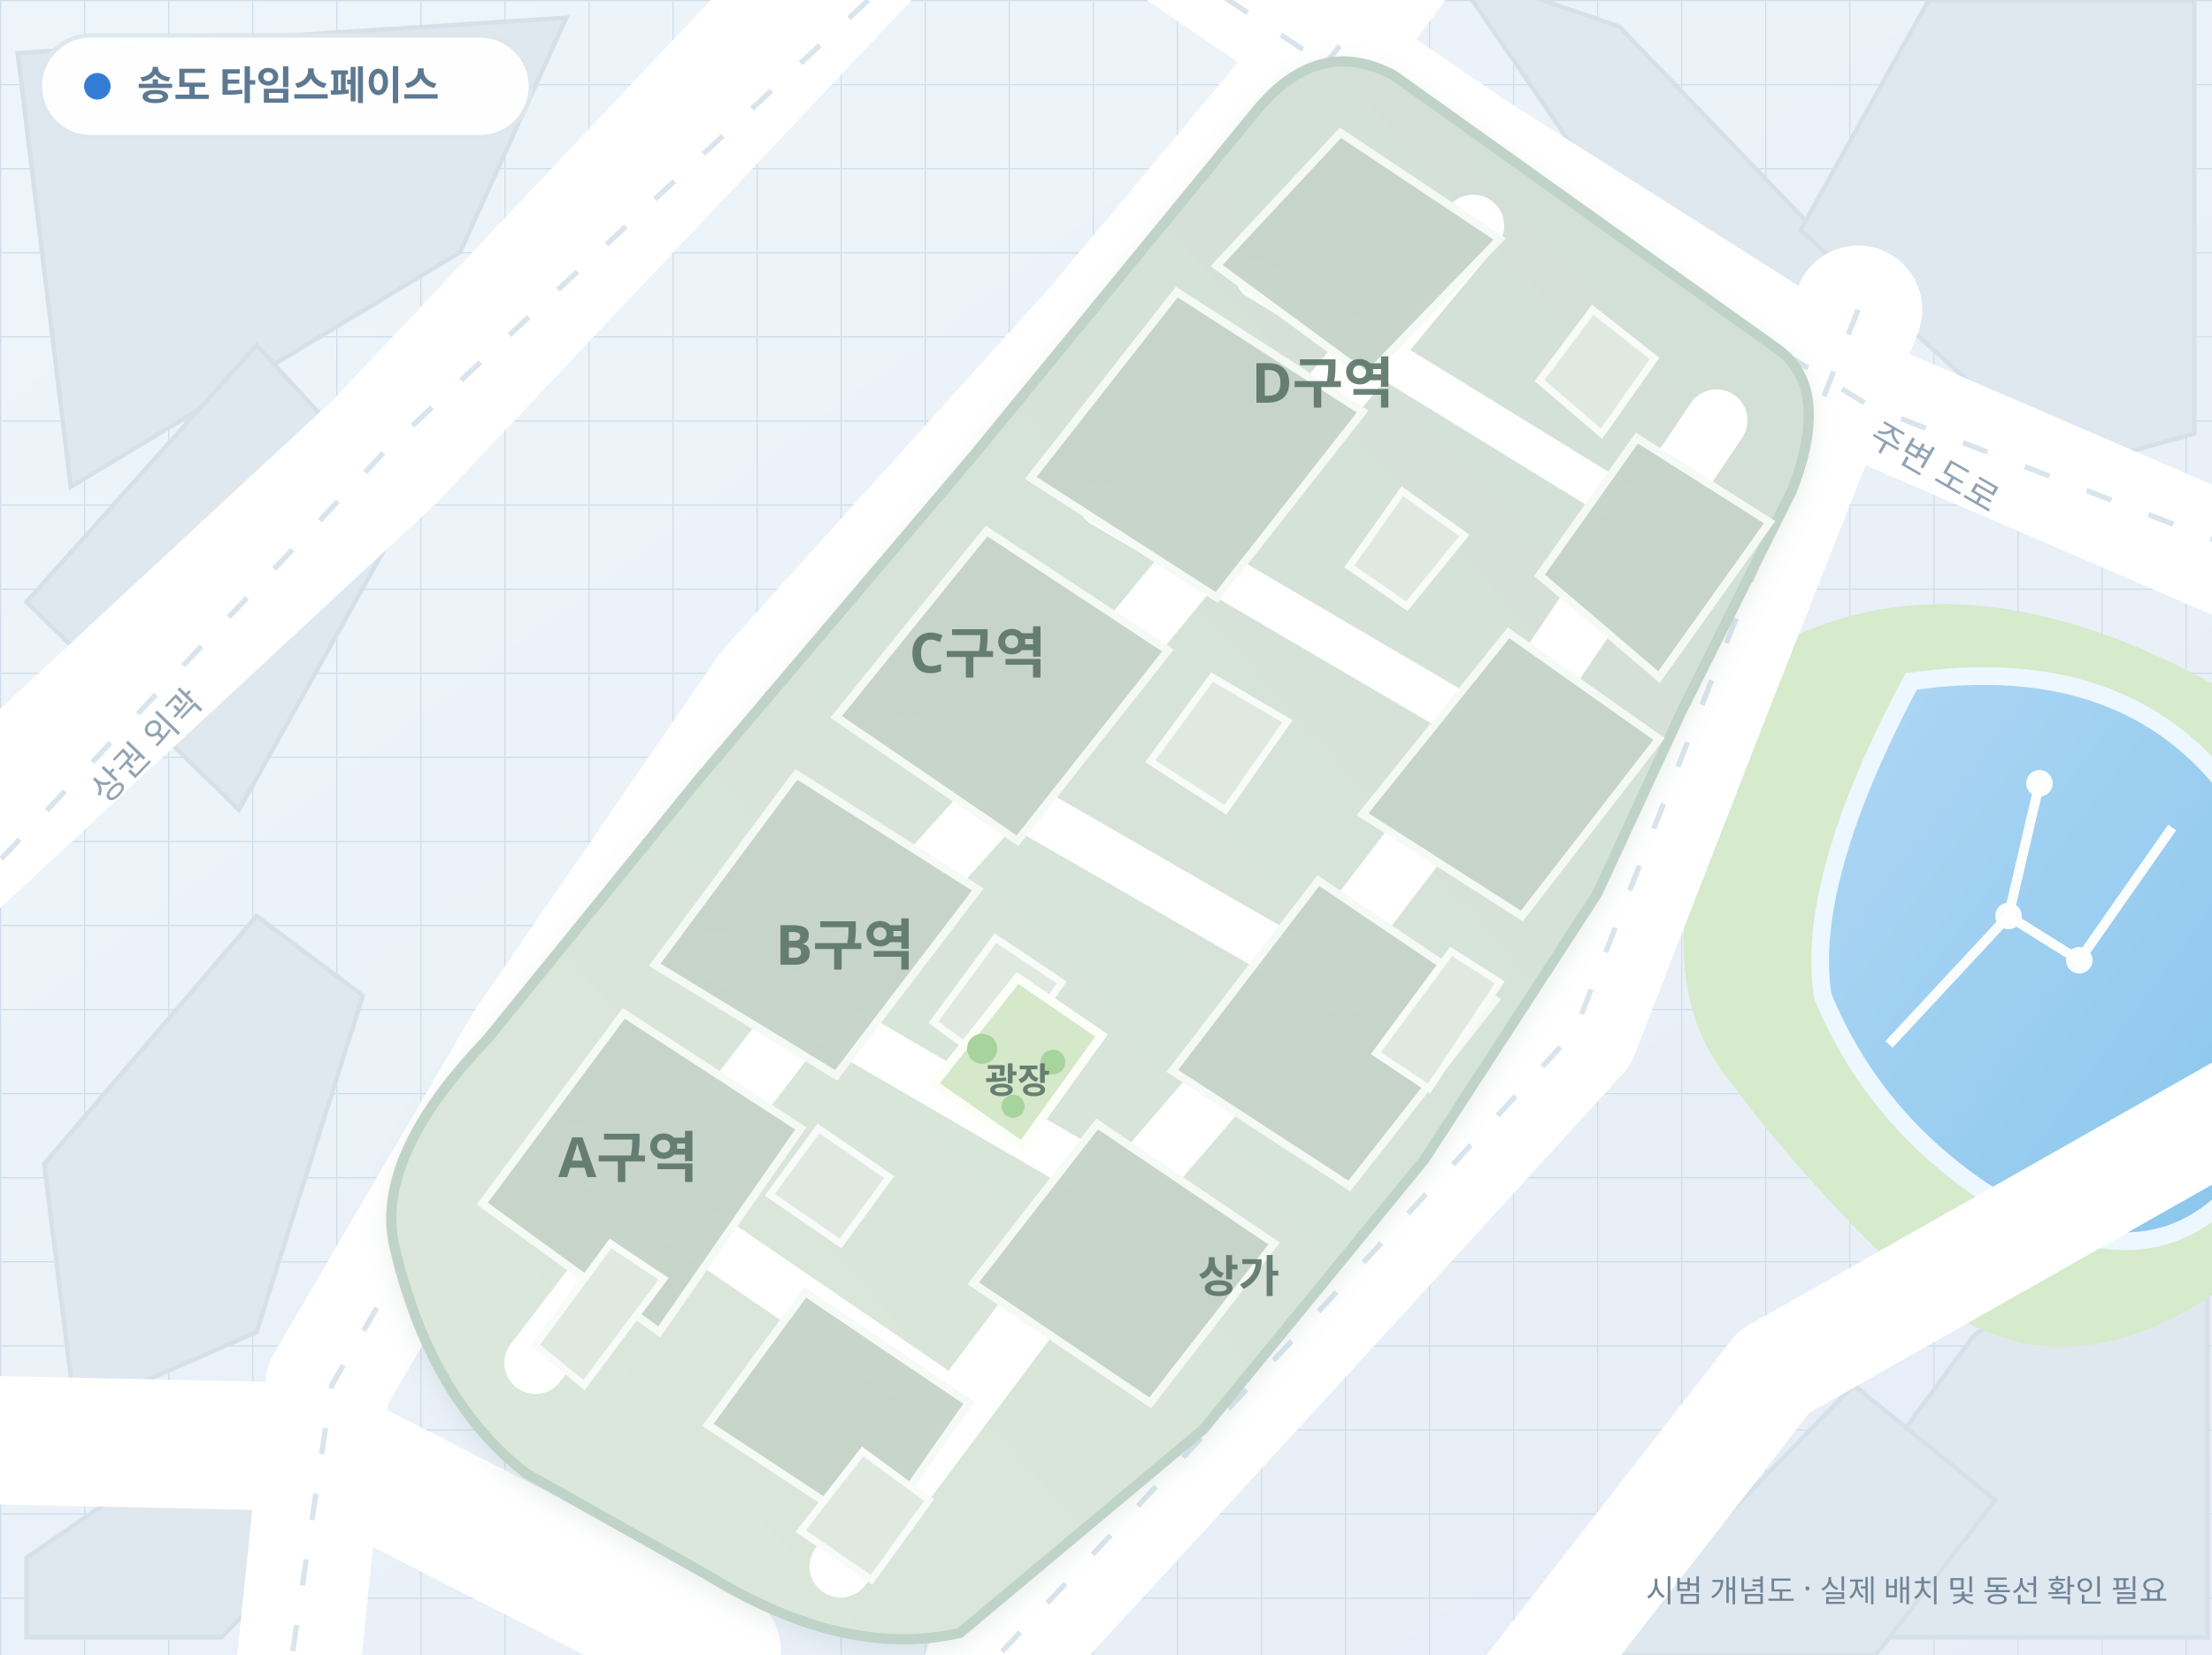
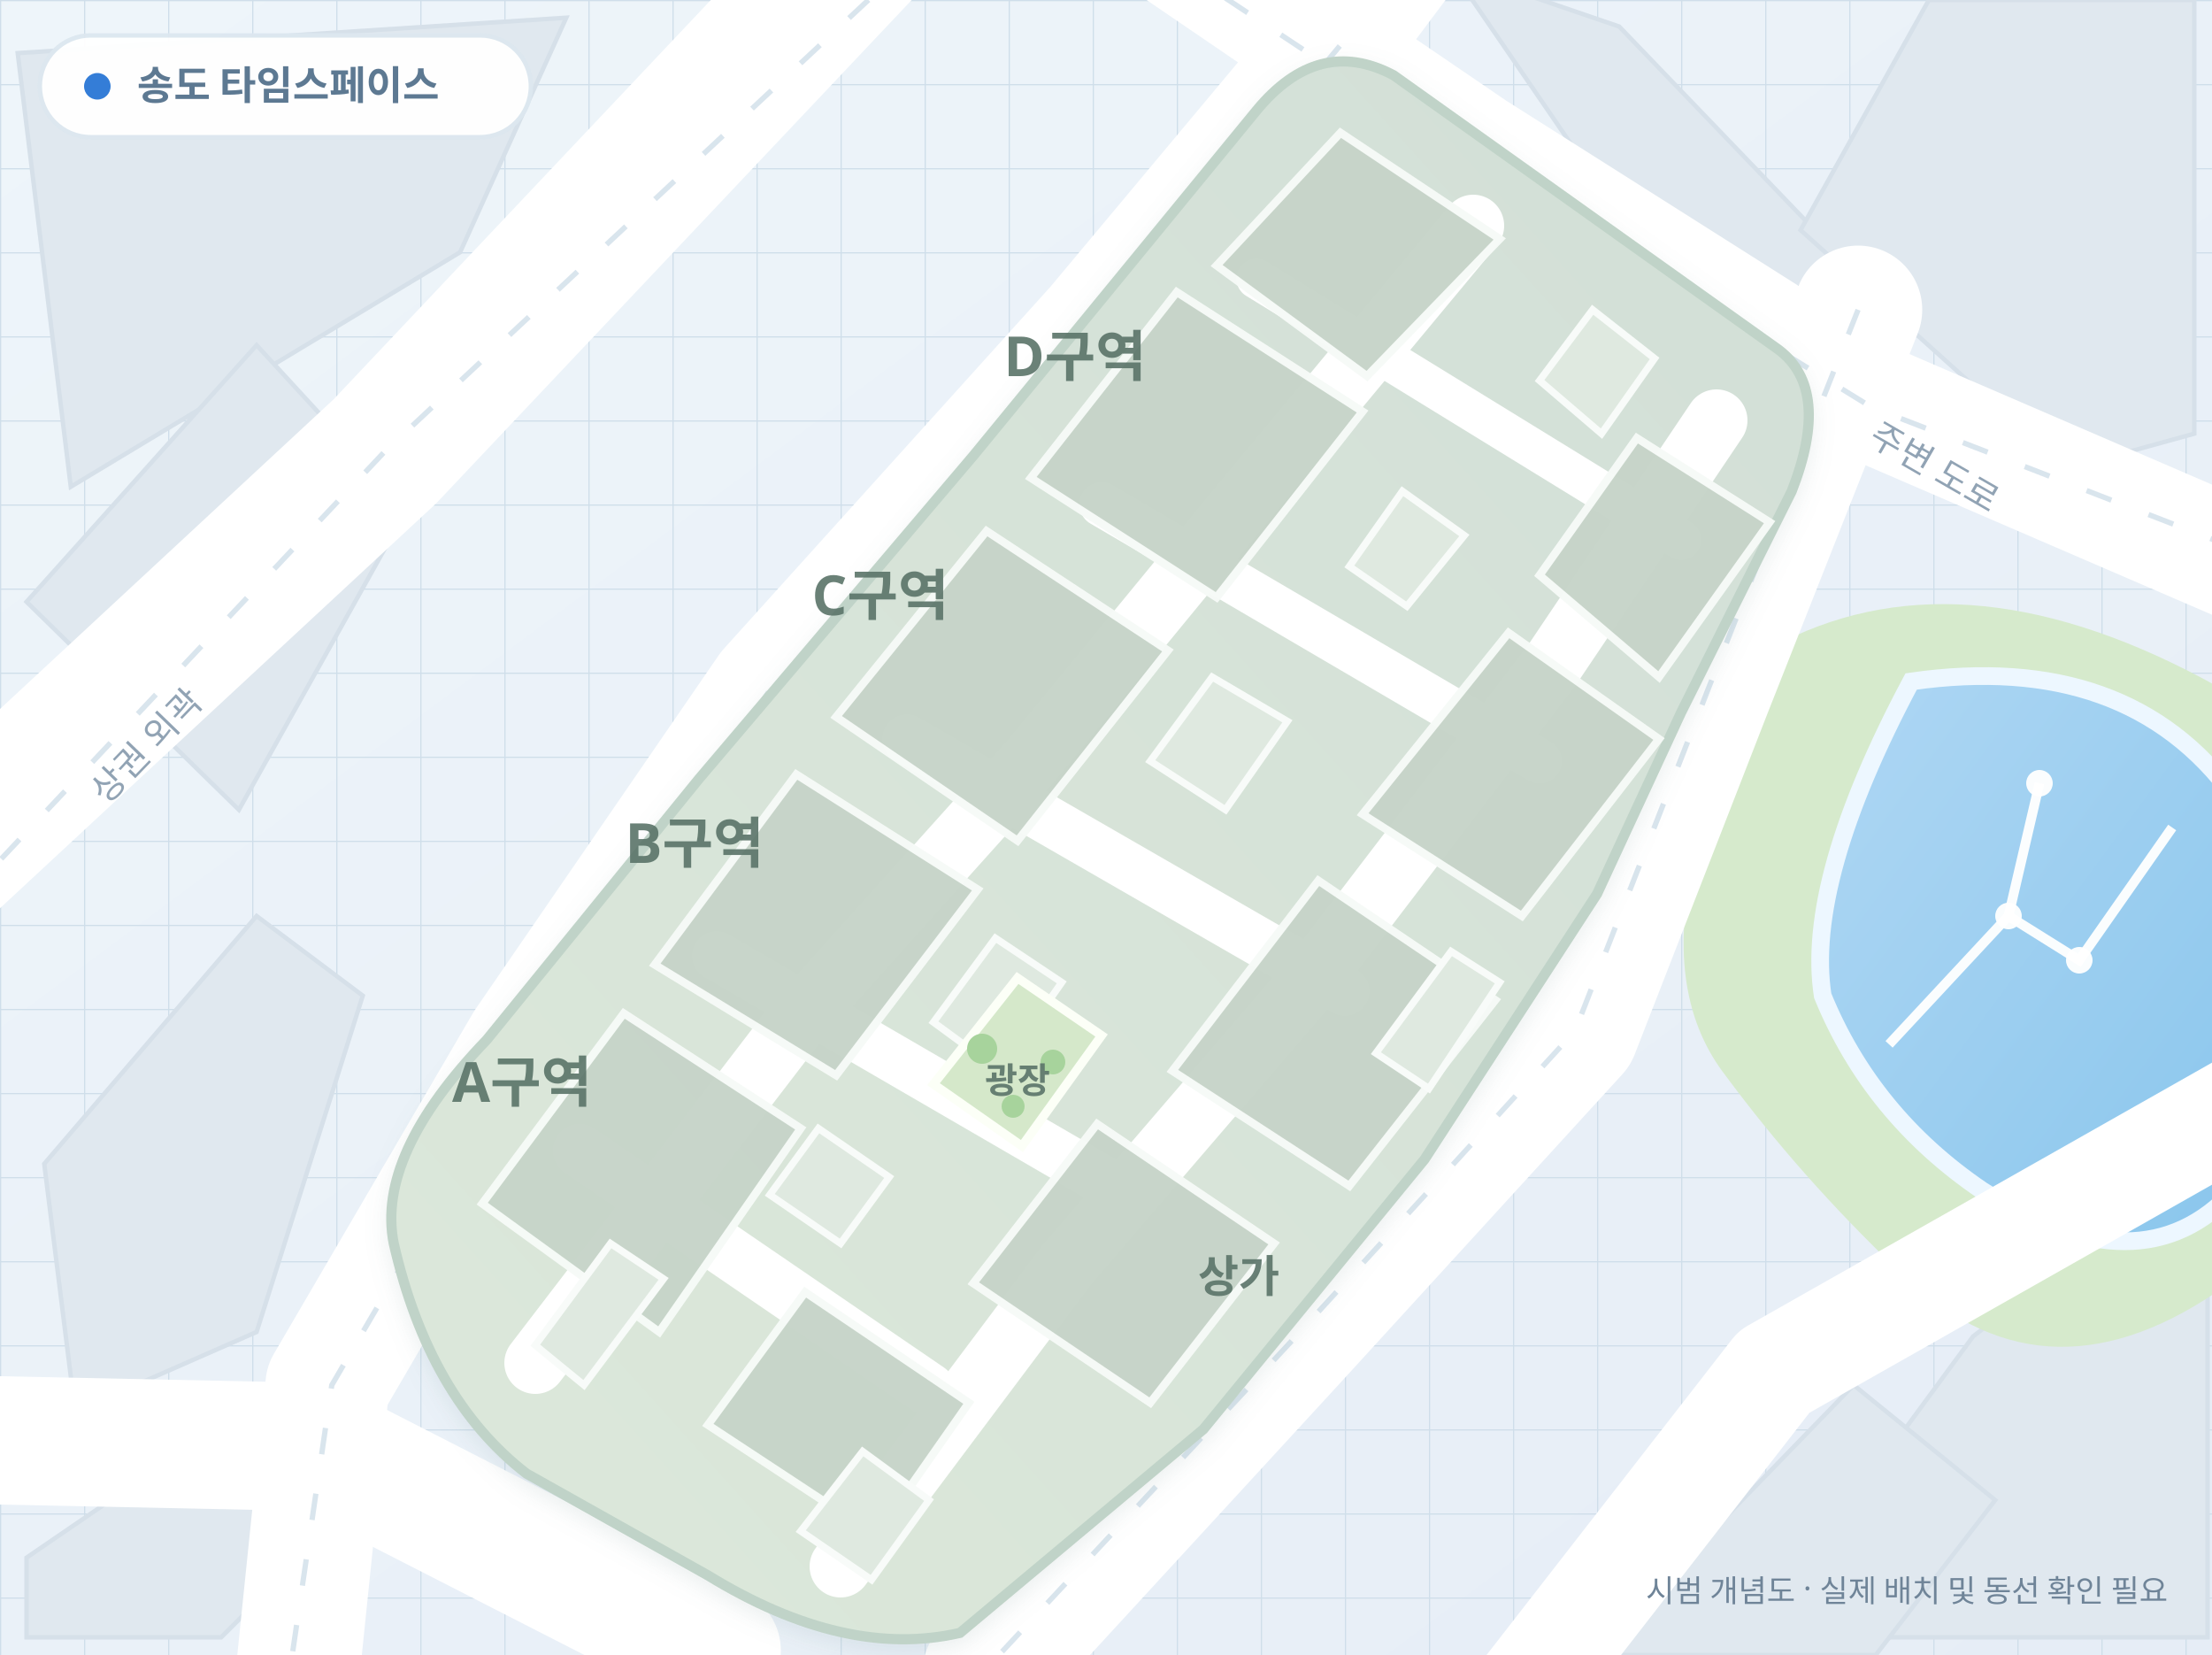
<svg xmlns="http://www.w3.org/2000/svg" viewBox="0 0 500 374" role="img" aria-label="송도 타임스페이스 시범 상권 개념 안내도">
  <defs>
    <pattern id="itdaGrid" width="19" height="19" patternUnits="userSpaceOnUse">
      <path d="M19 0H0V19" fill="none" stroke="#cfdeea" stroke-width="0.55" />
    </pattern>
    <linearGradient id="itdaGround" x1="0" y1="0" x2="1" y2="1">
      <stop stop-color="#eef5fa" />
      <stop offset="1" stop-color="#e6edf6" />
    </linearGradient>
    <linearGradient id="itdaDistrict" x1="0" y1="1" x2="1" y2="0">
      <stop stop-color="#dce8da" />
      <stop offset="1" stop-color="#d2dfd7" />
    </linearGradient>
    <linearGradient id="itdaWater" x1="0" y1="0" x2="1" y2="1">
      <stop stop-color="#afd7f4" />
      <stop offset="1" stop-color="#8ac6ec" />
    </linearGradient>
    <filter id="itdaShadow" x="-15%" y="-15%" width="130%" height="135%">
      <feDropShadow dx="0" dy="1.8" stdDeviation="2.5" flood-color="#839d9d" flood-opacity=".15" />
    </filter>
  </defs>
  <rect width="500" height="374" fill="url(#itdaGround)" />
  <rect width="500" height="374" fill="url(#itdaGrid)" />
  <g fill="#e0e8ef" stroke="#d6e0e9" stroke-width="1">
    <path d="M4 12L128 4 104 57 16 110Z" />
    <path d="M6 136L58 78 92 115 54 183Z" />
    <path d="M10 263L58 207 82 225 58 301 17 319Z" />
    <path d="M6 352L63 313 80 340 50 370H6Z" />
    <path d="M328 -7L366 6 415 57 389 82Z" />
    <path d="M436 0H496V98L467 106 407 52Z" />
    <path d="M446 302L499 261V370H396Z" />
    <path d="M386 347L419 313 451 339 424 374H360Z" />
  </g>
  <path d="M403 145Q445 124 501 155V292Q461 319 429 287Q407 266 390 243Q366 212 403 145Z" fill="#d6eacc" />
  <path d="M432 154Q481 147 505 180V269Q484 292 448 269Q423 252 412 225Q408 199 432 154Z" fill="url(#itdaWater)" stroke="#edf7ff" stroke-width="4" />
  <path d="M427 236L454 207L470 217L491 187M454 207L461 177" fill="none" stroke="#ffffff" stroke-width="2.2" opacity=".95" />
  <g fill="#fff" opacity=".95">
    <circle cx="454" cy="207" r="3" />
    <circle cx="470" cy="217" r="3" />
    <circle cx="461" cy="177" r="3" />
  </g>
  <g fill="none" stroke="#ffffff" stroke-linejoin="round" stroke-linecap="round">
    <path d="M-24 205L87 102L207 -25" stroke-width="33" />
    <path d="M64 410L74 313L119 236L174 156L248 74L304 7L328 -25" stroke-width="28" />
    <path d="M245 -26L333 34L423 91L525 135" stroke-width="27" />
    <path d="M420 70L386 156L356 233L292 303L223 378" stroke-width="29" />
    <path d="M-24 325L72 327L162 373" stroke-width="29" />
    <path d="M338 391L401 310L514 246" stroke-width="24" />
  </g>
  <g fill="none" stroke="#d0dee9" stroke-width="1.2" stroke-dasharray="6 9" opacity=".8">
    <path d="M-10 205L87 102L207 -10" />
    <path d="M64 388L75 313L120 236L174 156L249 75L304 9" />
    <path d="M252 -17L332 36L423 92L503 123" />
    <path d="M420 70L386 156L356 233L292 303L223 377" />
  </g>
  <path d="M89 281Q85 261 110 235L158 176L220 103L284 25Q298 8 315 17L402 79Q414 88 405 111L380 161L361 202L322 262L272 323L217 369Q191 375 160 356L119 333Q97 316 89 281Z" fill="url(#itdaDistrict)" stroke="#c0d3c8" stroke-width="2.3" filter="url(#itdaShadow)" />
  <g fill="none" stroke="#ffffff" stroke-linejoin="round" stroke-linecap="round">
    <path d="M121 308L180 231L233 172L279 116L333 51" stroke-width="14" />
    <path d="M190 354L241 286L296 222L351 150L388 95" stroke-width="14" />
    <path d="M131 260L210 314" stroke-width="12" />
    <path d="M162 216L255 270" stroke-width="11" />
    <path d="M205 167L304 224" stroke-width="11" />
    <path d="M249 114L348 172" stroke-width="10" />
    <path d="M284 63L380 122" stroke-width="9" />
  </g>
  <g stroke="#f6faf7" stroke-width="1.8" fill="#c7d4c9" opacity=".98">
    <path d="M109 272L141 229L181 255L149 301Z" />
    <path d="M148 218L180 175L221 201L189 243Z" />
    <path d="M189 162L223 120L264 147L230 190Z" />
    <path d="M233 108L266 66L308 93L275 135Z" />
    <path d="M275 60L303 30L339 54L309 85Z" />
    <path d="M160 322L182 292L219 317L198 347Z" />
    <path d="M220 290L248 254L288 281L260 317Z" />
    <path d="M265 242L298 199L338 226L305 268Z" />
    <path d="M308 184L341 143L375 167L344 207Z" />
    <path d="M348 130L370 99L400 118L375 153Z" />
  </g>
  <g fill="#dfe9e0" stroke="#f8fbf9" stroke-width="1.6">
    <path d="M121 304L138 281L150 289L132 313Z" />
    <path d="M174 270L185 255L201 266L190 281Z" />
    <path d="M211 231L225 212L240 222L226 242Z" />
    <path d="M260 172L274 153L291 163L277 183Z" />
    <path d="M305 128L317 111L331 121L318 137Z" />
    <path d="M348 86L360 70L374 81L362 98Z" />
    <path d="M181 346L195 328L210 339L197 357Z" />
    <path d="M311 238L328 215L339 222L323 246Z" />
  </g>
  <path d="M211 245L230 221L249 234L231 259Z" fill="#d5e8ca" stroke="#fcfff7" stroke-width="2" />
  <g fill="#a7d39c">
    <circle cx="222" cy="237" r="3.4" />
    <circle cx="238" cy="240" r="2.8" />
    <circle cx="229" cy="250" r="2.6" />
  </g>
  <g font-family="Pretendard, Noto Sans KR, sans-serif" font-size="12.5" font-weight="800" text-anchor="middle" fill="#5a7368" opacity=".9">
-     <text x="142" y="266">A구역</text>
-     <text x="191" y="218">B구역</text>
-     <text x="221" y="152">C구역</text>
-     <text x="299" y="91">D구역</text>
+     <text x="118" y="249">A구역</text>
+     <text x="157" y="195">B구역</text>
+     <text x="199" y="139">C구역</text>
+     <text x="243" y="85">D구역</text>
    <text x="280" y="292" font-size="10">상가</text>
    <text x="230" y="247" font-size="8">광장</text>
  </g>
  <g font-family="Pretendard, Noto Sans KR, sans-serif" fill="#91a3b4" font-size="8" letter-spacing=".2">
    <text x="24" y="182" transform="rotate(-46 24 182)">상권 외곽</text>
    <text x="422" y="100" transform="rotate(30 422 100)">주변 도로</text>
  </g>
  <g opacity=".95">
    <rect x="9" y="8" width="111" height="23" rx="11.5" fill="#ffffff" stroke="#dce7ef" />
    <circle cx="22" cy="19.5" r="3" fill="#2b78d6" />
    <text x="31" y="22.5" font-family="Pretendard, Noto Sans KR, sans-serif" font-size="9" font-weight="700" fill="#56738e">송도 타임스페이스</text>
  </g>
  <text x="490" y="362" text-anchor="end" font-family="Pretendard, Noto Sans KR, sans-serif" font-size="7" fill="#6f8498">시범 개념도 · 실제 배치 및 동선 확인 필요</text>
</svg>
